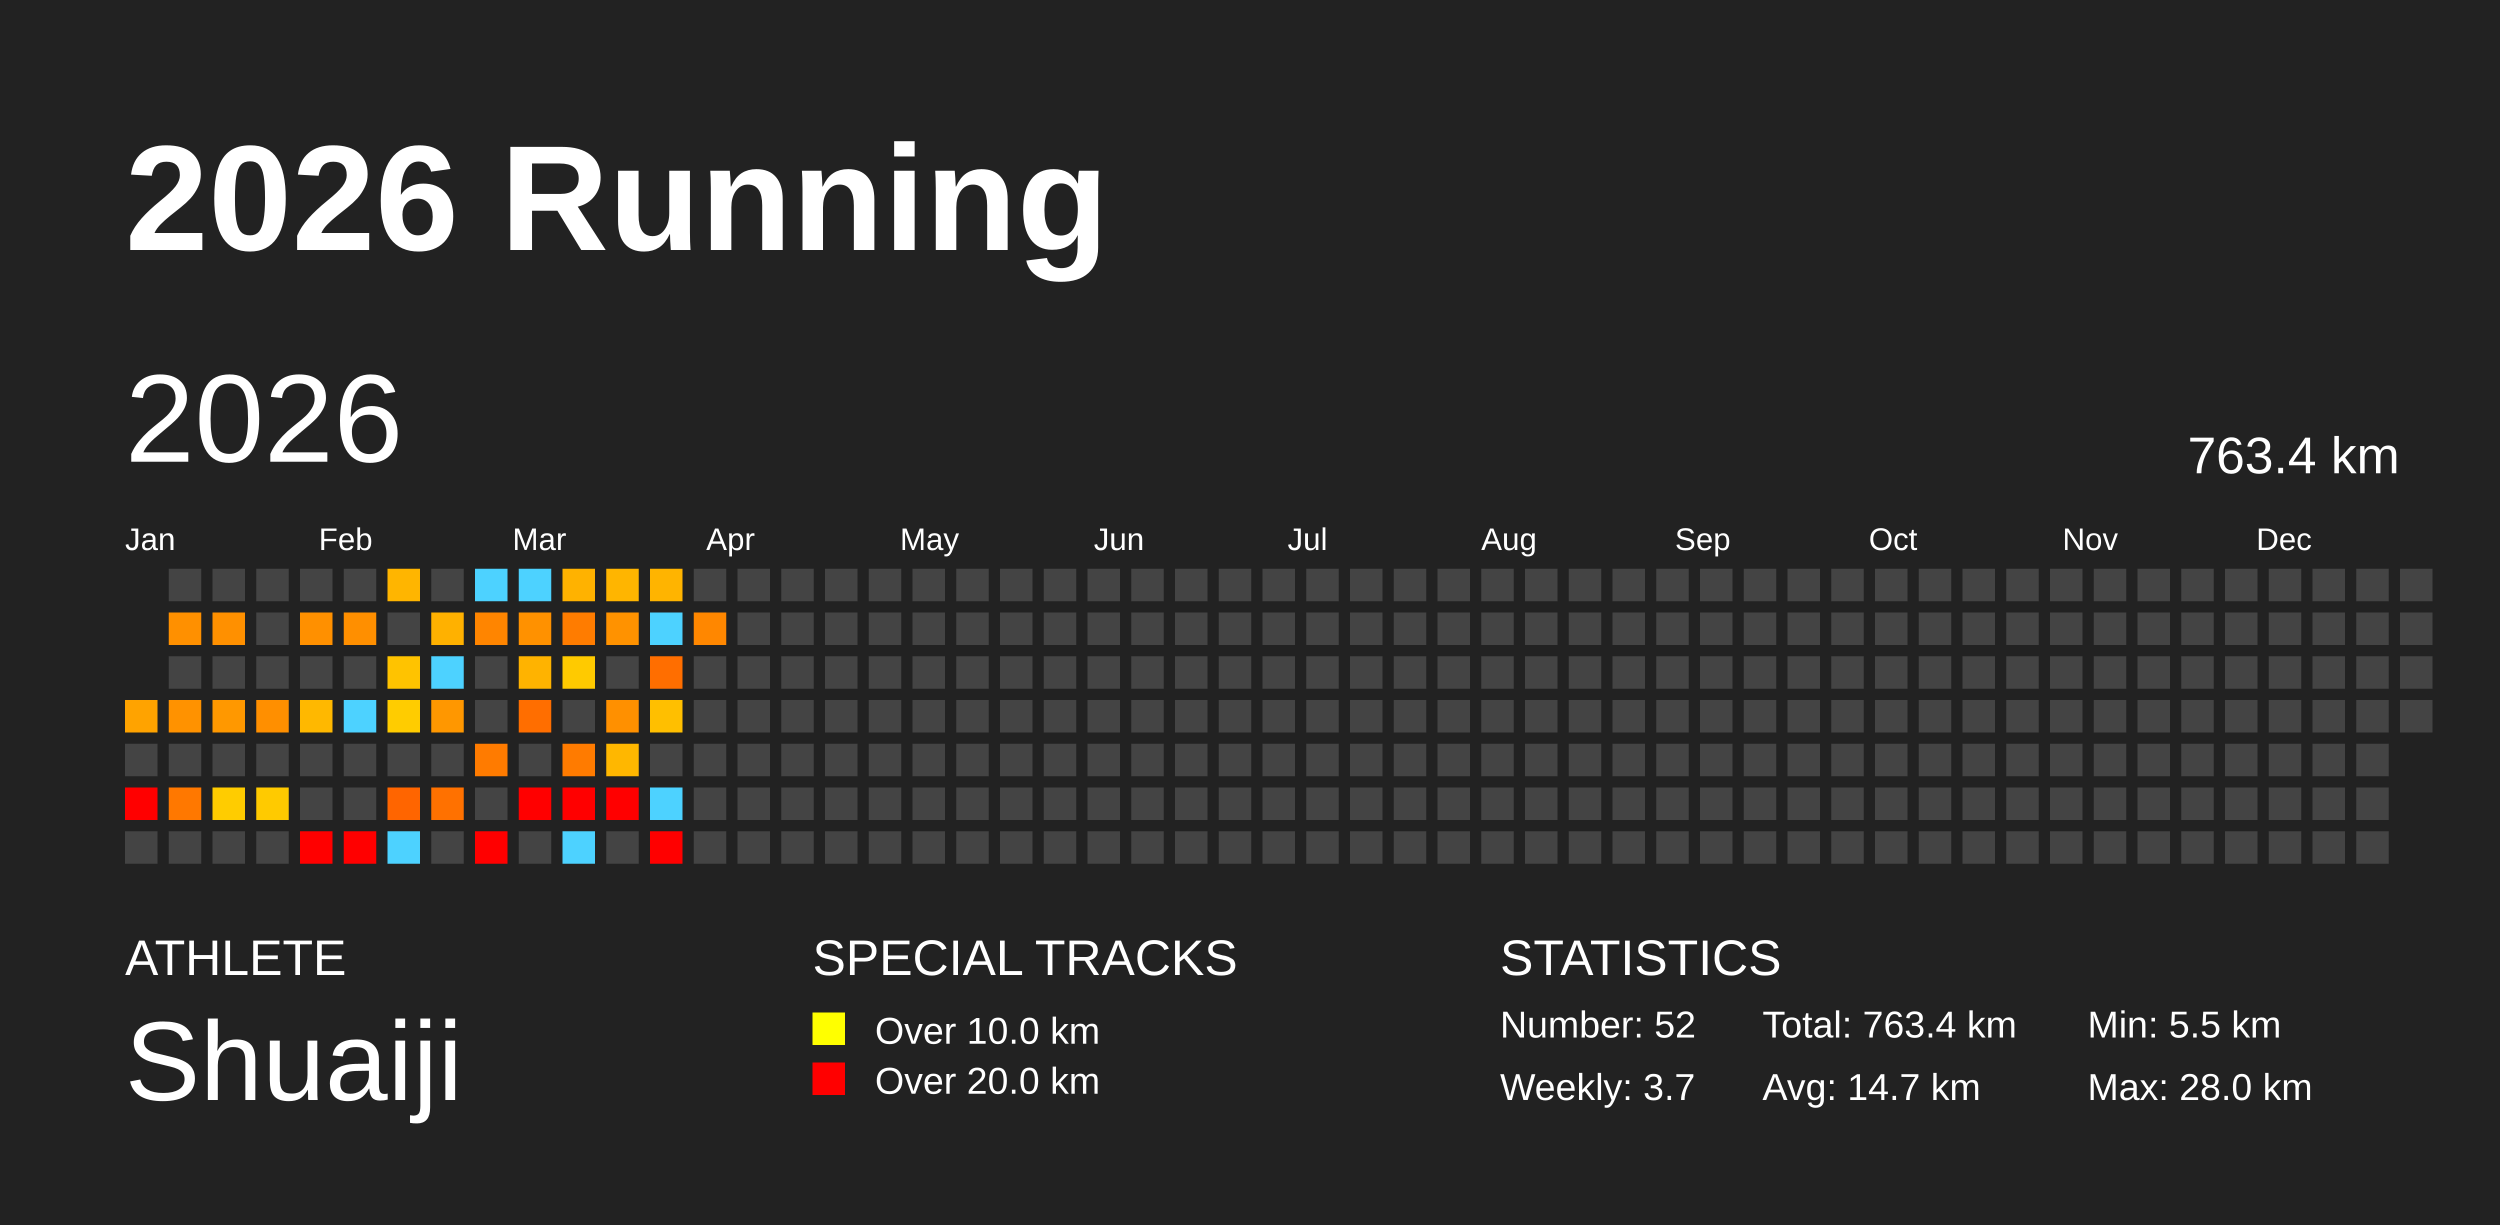
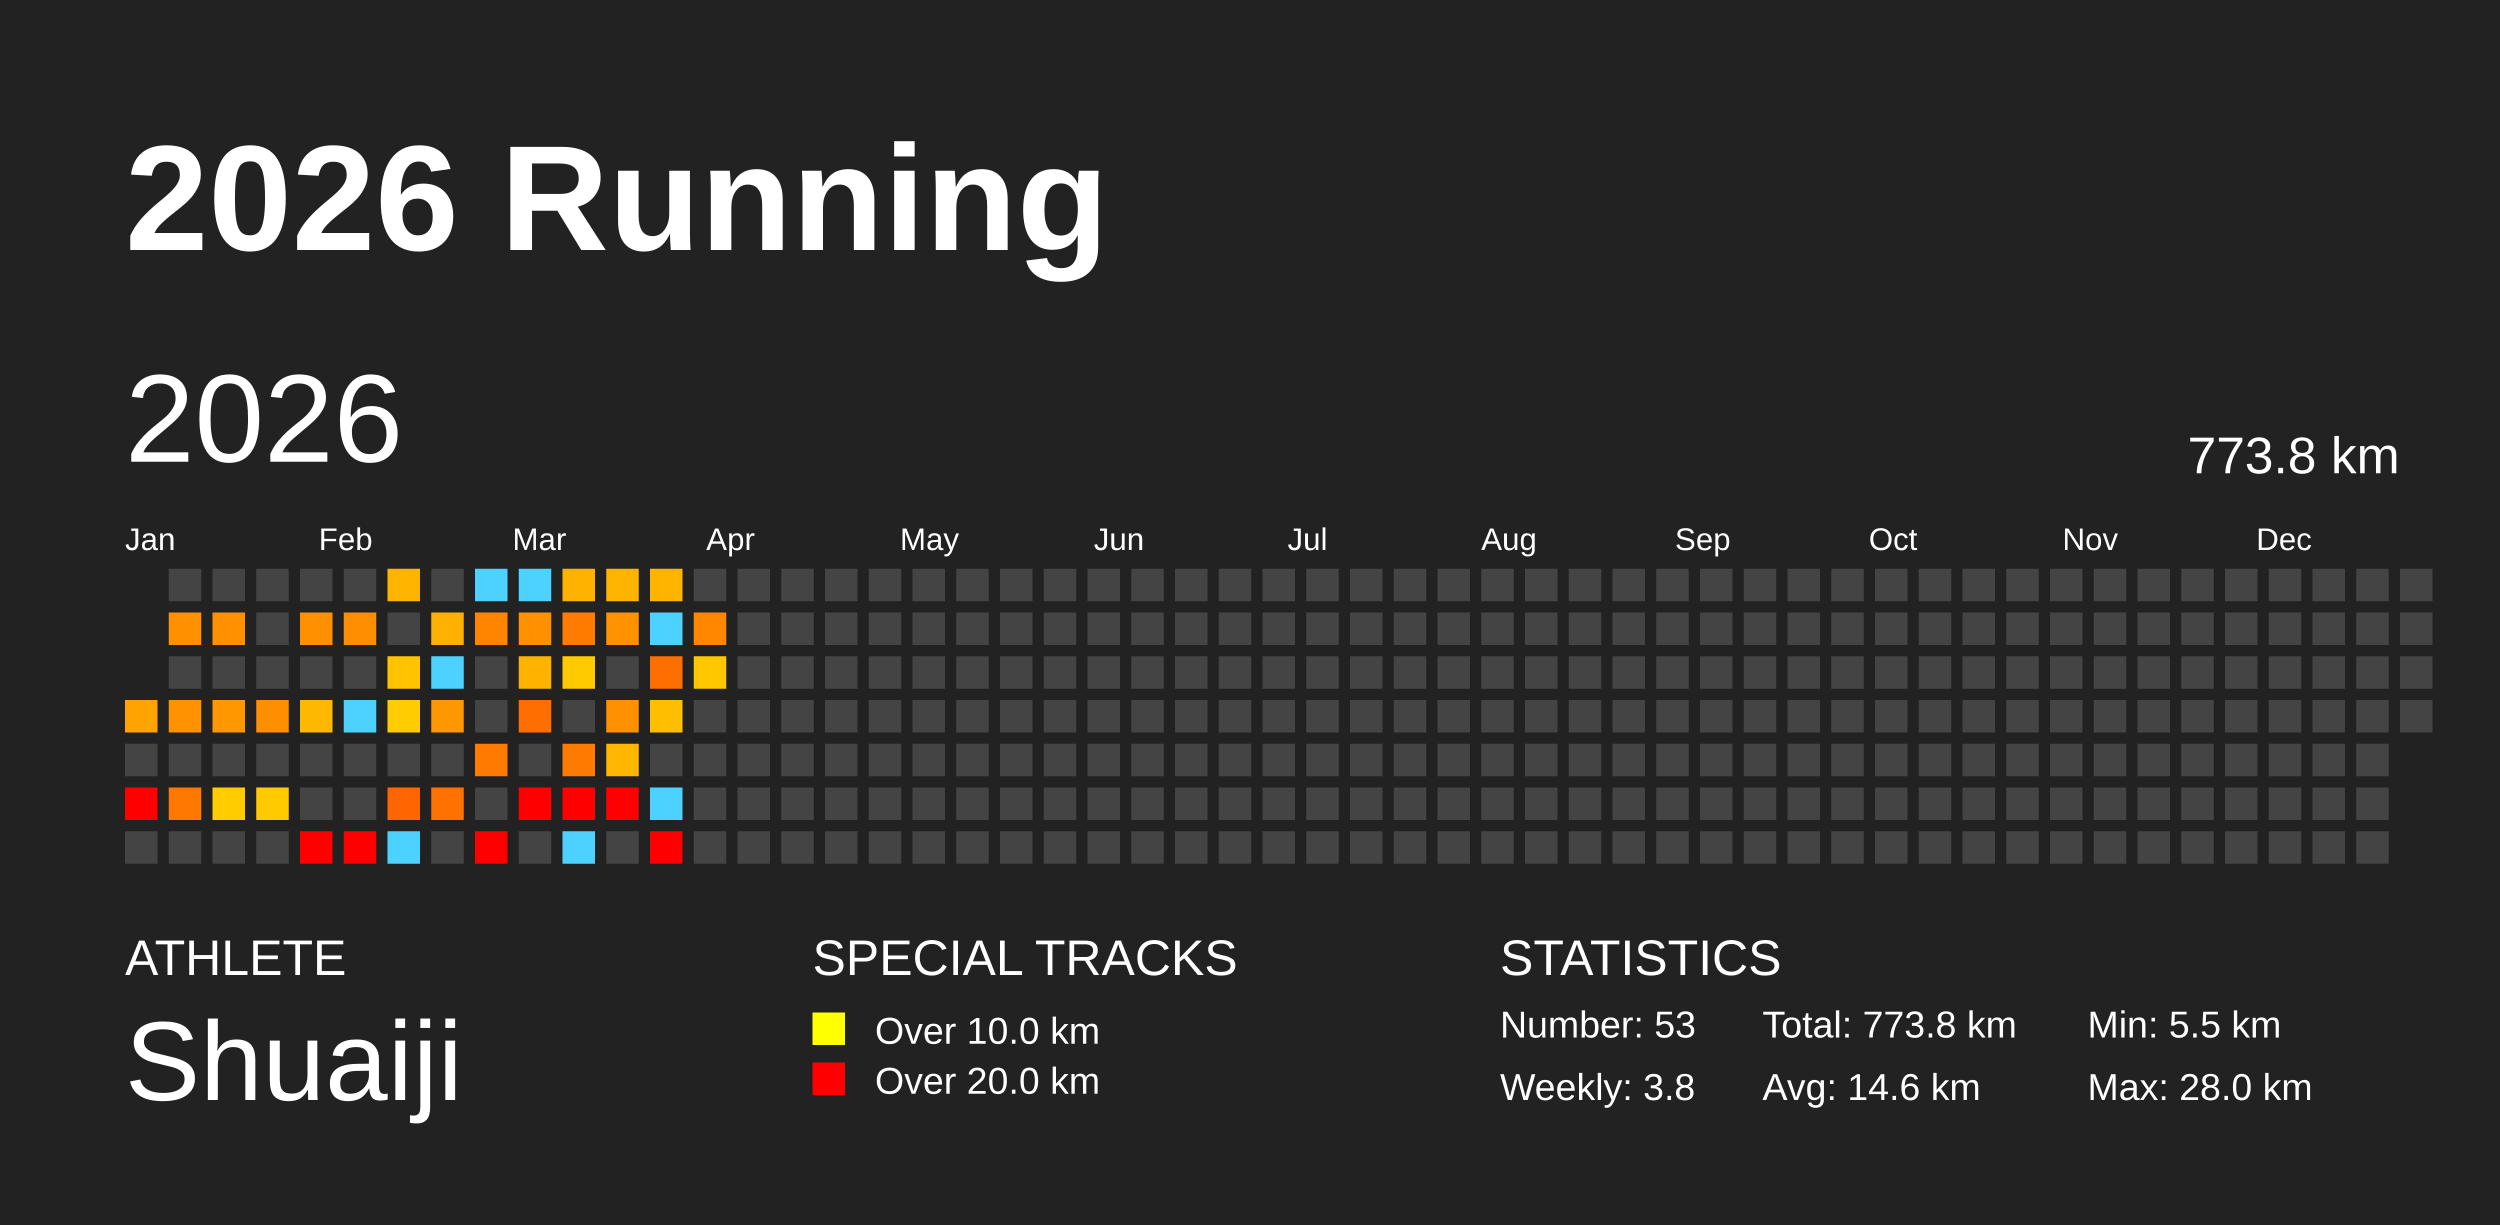
<svg xmlns="http://www.w3.org/2000/svg" baseProfile="full" height="98mm" version="1.1" viewBox="0,0,200,98" width="200mm">
  <defs />
  <rect fill="#222222" height="98" width="200" x="0" y="0" />
  <text fill="#FFFFFF" style="font-size:12px; font-family:Arial; font-weight:bold;" x="10" y="20">2026 Running</text>
  <text fill="#FFFFFF" style="font-size:4px; font-family:Arial" x="10" y="78">ATHLETE</text>
  <text fill="#FFFFFF" style="font-size:9px; font-family:Arial" x="10" y="88">Shuaiji</text>
  <text fill="#FFFFFF" style="font-size:4px; font-family:Arial" x="65" y="78">SPECIAL TRACKS</text>
  <rect fill="yellow" height="2.6" width="2.6" x="65" y="81" />
  <text fill="#FFFFFF" style="font-size:3px; font-family:Arial" x="70" y="83.5">Over 10.0 km</text>
  <rect fill="red" height="2.6" width="2.6" x="65" y="85" />
  <text fill="#FFFFFF" style="font-size:3px; font-family:Arial" x="70" y="87.5">Over 20.0 km</text>
  <text fill="#FFFFFF" style="font-size:4px; font-family:Arial" x="120" y="78">STATISTICS</text>
-   <text fill="#FFFFFF" style="font-size:3px; font-family:Arial" x="120" y="83">Number: 52</text>
-   <text fill="#FFFFFF" style="font-size:3px; font-family:Arial" x="120" y="88">Weekly: 3.7</text>
-   <text fill="#FFFFFF" style="font-size:3px; font-family:Arial" x="141" y="83">Total: 763.4 km</text>
-   <text fill="#FFFFFF" style="font-size:3px; font-family:Arial" x="141" y="88">Avg: 14.7 km</text>
+   <text fill="#FFFFFF" style="font-size:3px; font-family:Arial" x="120" y="83">Number: 53</text>
+   <text fill="#FFFFFF" style="font-size:3px; font-family:Arial" x="120" y="88">Weekly: 3.8</text>
+   <text fill="#FFFFFF" style="font-size:3px; font-family:Arial" x="141" y="83">Total: 773.8 km</text>
+   <text fill="#FFFFFF" style="font-size:3px; font-family:Arial" x="141" y="88">Avg: 14.6 km</text>
  <text fill="#FFFFFF" style="font-size:3px; font-family:Arial" x="167" y="83">Min: 5.5 km</text>
  <text fill="#FFFFFF" style="font-size:3px; font-family:Arial" x="167" y="88">Max: 28.0 km</text>
  <text dominant-baseline="hanging" fill="#FFFFFF" style="font-size:10.0px; font-family:Arial;" x="10" y="30">2026</text>
-   <text dominant-baseline="hanging" fill="#FFFFFF" style="font-size:4.125px; font-family:Arial;" x="175" y="35">763.4 km</text>
+   <text dominant-baseline="hanging" fill="#FFFFFF" style="font-size:4.125px; font-family:Arial;" x="175" y="35">773.8 km</text>
  <text fill="#FFFFFF" style="font-size:2.5px; font-family:Arial" x="10.0" y="44">Jan</text>
  <text fill="#FFFFFF" style="font-size:2.5px; font-family:Arial" x="25.5" y="44">Feb</text>
  <text fill="#FFFFFF" style="font-size:2.5px; font-family:Arial" x="41.0" y="44">Mar</text>
  <text fill="#FFFFFF" style="font-size:2.5px; font-family:Arial" x="56.5" y="44">Apr</text>
  <text fill="#FFFFFF" style="font-size:2.5px; font-family:Arial" x="72.0" y="44">May</text>
  <text fill="#FFFFFF" style="font-size:2.5px; font-family:Arial" x="87.5" y="44">Jun</text>
  <text fill="#FFFFFF" style="font-size:2.5px; font-family:Arial" x="103.0" y="44">Jul</text>
  <text fill="#FFFFFF" style="font-size:2.5px; font-family:Arial" x="118.5" y="44">Aug</text>
  <text fill="#FFFFFF" style="font-size:2.5px; font-family:Arial" x="134.0" y="44">Sep</text>
  <text fill="#FFFFFF" style="font-size:2.5px; font-family:Arial" x="149.5" y="44">Oct</text>
  <text fill="#FFFFFF" style="font-size:2.5px; font-family:Arial" x="165.0" y="44">Nov</text>
  <text fill="#FFFFFF" style="font-size:2.5px; font-family:Arial" x="180.5" y="44">Dec</text>
  <rect fill="#ffa300" height="2.6" width="2.6" x="10.0" y="56.0" />
  <rect fill="#444444" height="2.6" width="2.6" x="10.0" y="59.5" />
  <rect fill="red" height="2.6" width="2.6" x="10.0" y="63.0" />
  <rect fill="#444444" height="2.6" width="2.6" x="10.0" y="66.5" />
  <rect fill="#444444" height="2.6" width="2.6" x="13.5" y="45.5" />
  <rect fill="#ff9000" height="2.6" width="2.6" x="13.5" y="49.0" />
  <rect fill="#444444" height="2.6" width="2.6" x="13.5" y="52.5" />
  <rect fill="#ff9200" height="2.6" width="2.6" x="13.5" y="56.0" />
  <rect fill="#444444" height="2.6" width="2.6" x="13.5" y="59.5" />
  <rect fill="#ff7800" height="2.6" width="2.6" x="13.5" y="63.0" />
  <rect fill="#444444" height="2.6" width="2.6" x="13.5" y="66.5" />
  <rect fill="#444444" height="2.6" width="2.6" x="17.0" y="45.5" />
  <rect fill="#ff9000" height="2.6" width="2.6" x="17.0" y="49.0" />
  <rect fill="#444444" height="2.6" width="2.6" x="17.0" y="52.5" />
  <rect fill="#ff9800" height="2.6" width="2.6" x="17.0" y="56.0" />
  <rect fill="#444444" height="2.6" width="2.6" x="17.0" y="59.5" />
  <rect fill="#ffcc00" height="2.6" width="2.6" x="17.0" y="63.0" />
  <rect fill="#444444" height="2.6" width="2.6" x="17.0" y="66.5" />
  <rect fill="#444444" height="2.6" width="2.6" x="20.5" y="45.5" />
  <rect fill="#444444" height="2.6" width="2.6" x="20.5" y="49.0" />
  <rect fill="#444444" height="2.6" width="2.6" x="20.5" y="52.5" />
  <rect fill="#ff8f00" height="2.6" width="2.6" x="20.5" y="56.0" />
  <rect fill="#444444" height="2.6" width="2.6" x="20.5" y="59.5" />
  <rect fill="#ffca00" height="2.6" width="2.6" x="20.5" y="63.0" />
  <rect fill="#444444" height="2.6" width="2.6" x="20.5" y="66.5" />
  <rect fill="#444444" height="2.6" width="2.6" x="24.0" y="45.5" />
  <rect fill="#ff9000" height="2.6" width="2.6" x="24.0" y="49.0" />
  <rect fill="#444444" height="2.6" width="2.6" x="24.0" y="52.5" />
  <rect fill="#ffb800" height="2.6" width="2.6" x="24.0" y="56.0" />
  <rect fill="#444444" height="2.6" width="2.6" x="24.0" y="59.5" />
  <rect fill="#444444" height="2.6" width="2.6" x="24.0" y="63.0" />
  <rect fill="red" height="2.6" width="2.6" x="24.0" y="66.5" />
  <rect fill="#444444" height="2.6" width="2.6" x="27.5" y="45.5" />
  <rect fill="#ff8f00" height="2.6" width="2.6" x="27.5" y="49.0" />
  <rect fill="#444444" height="2.6" width="2.6" x="27.5" y="52.5" />
  <rect fill="#4dd2ff" height="2.6" width="2.6" x="27.5" y="56.0" />
  <rect fill="#444444" height="2.6" width="2.6" x="27.5" y="59.5" />
  <rect fill="#444444" height="2.6" width="2.6" x="27.5" y="63.0" />
  <rect fill="red" height="2.6" width="2.6" x="27.5" y="66.5" />
  <rect fill="#ffb500" height="2.6" width="2.6" x="31.0" y="45.5" />
  <rect fill="#444444" height="2.6" width="2.6" x="31.0" y="49.0" />
  <rect fill="#ffc300" height="2.6" width="2.6" x="31.0" y="52.5" />
  <rect fill="#ffcc00" height="2.6" width="2.6" x="31.0" y="56.0" />
  <rect fill="#444444" height="2.6" width="2.6" x="31.0" y="59.5" />
  <rect fill="#ff6500" height="2.6" width="2.6" x="31.0" y="63.0" />
  <rect fill="#4dd2ff" height="2.6" width="2.6" x="31.0" y="66.5" />
  <rect fill="#444444" height="2.6" width="2.6" x="34.5" y="45.5" />
  <rect fill="#ffb100" height="2.6" width="2.6" x="34.5" y="49.0" />
  <rect fill="#4dd2ff" height="2.6" width="2.6" x="34.5" y="52.5" />
  <rect fill="#ff9700" height="2.6" width="2.6" x="34.5" y="56.0" />
  <rect fill="#444444" height="2.6" width="2.6" x="34.5" y="59.5" />
  <rect fill="#ff7100" height="2.6" width="2.6" x="34.5" y="63.0" />
  <rect fill="#444444" height="2.6" width="2.6" x="34.5" y="66.5" />
  <rect fill="#4dd2ff" height="2.6" width="2.6" x="38.0" y="45.5" />
  <rect fill="#ff8500" height="2.6" width="2.6" x="38.0" y="49.0" />
  <rect fill="#444444" height="2.6" width="2.6" x="38.0" y="52.5" />
  <rect fill="#444444" height="2.6" width="2.6" x="38.0" y="56.0" />
  <rect fill="#ff7b00" height="2.6" width="2.6" x="38.0" y="59.5" />
  <rect fill="#444444" height="2.6" width="2.6" x="38.0" y="63.0" />
  <rect fill="red" height="2.6" width="2.6" x="38.0" y="66.5" />
  <rect fill="#4dd2ff" height="2.6" width="2.6" x="41.5" y="45.5" />
  <rect fill="#ff9100" height="2.6" width="2.6" x="41.5" y="49.0" />
  <rect fill="#ffb300" height="2.6" width="2.6" x="41.5" y="52.5" />
  <rect fill="#ff6e00" height="2.6" width="2.6" x="41.5" y="56.0" />
  <rect fill="#444444" height="2.6" width="2.6" x="41.5" y="59.5" />
  <rect fill="red" height="2.6" width="2.6" x="41.5" y="63.0" />
  <rect fill="#444444" height="2.6" width="2.6" x="41.5" y="66.5" />
  <rect fill="#ffb200" height="2.6" width="2.6" x="45.0" y="45.5" />
  <rect fill="#ff7c00" height="2.6" width="2.6" x="45.0" y="49.0" />
  <rect fill="#ffca00" height="2.6" width="2.6" x="45.0" y="52.5" />
  <rect fill="#444444" height="2.6" width="2.6" x="45.0" y="56.0" />
  <rect fill="#ff7b00" height="2.6" width="2.6" x="45.0" y="59.5" />
  <rect fill="red" height="2.6" width="2.6" x="45.0" y="63.0" />
  <rect fill="#4dd2ff" height="2.6" width="2.6" x="45.0" y="66.5" />
  <rect fill="#ffb500" height="2.6" width="2.6" x="48.5" y="45.5" />
  <rect fill="#ff9200" height="2.6" width="2.6" x="48.5" y="49.0" />
  <rect fill="#444444" height="2.6" width="2.6" x="48.5" y="52.5" />
  <rect fill="#ff9000" height="2.6" width="2.6" x="48.5" y="56.0" />
  <rect fill="#ffb700" height="2.6" width="2.6" x="48.5" y="59.5" />
  <rect fill="red" height="2.6" width="2.6" x="48.5" y="63.0" />
  <rect fill="#444444" height="2.6" width="2.6" x="48.5" y="66.5" />
  <rect fill="#ffb400" height="2.6" width="2.6" x="52.0" y="45.5" />
  <rect fill="#4dd2ff" height="2.6" width="2.6" x="52.0" y="49.0" />
  <rect fill="#ff6e00" height="2.6" width="2.6" x="52.0" y="52.5" />
  <rect fill="#ffbf00" height="2.6" width="2.6" x="52.0" y="56.0" />
  <rect fill="#444444" height="2.6" width="2.6" x="52.0" y="59.5" />
  <rect fill="#4dd2ff" height="2.6" width="2.6" x="52.0" y="63.0" />
  <rect fill="red" height="2.6" width="2.6" x="52.0" y="66.5" />
  <rect fill="#444444" height="2.6" width="2.6" x="55.5" y="45.5" />
  <rect fill="#ff8700" height="2.6" width="2.6" x="55.5" y="49.0" />
-   <rect fill="#444444" height="2.6" width="2.6" x="55.5" y="52.5" />
+   <rect fill="#ffc700" height="2.6" width="2.6" x="55.5" y="52.5" />
  <rect fill="#444444" height="2.6" width="2.6" x="55.5" y="56.0" />
  <rect fill="#444444" height="2.6" width="2.6" x="55.5" y="59.5" />
  <rect fill="#444444" height="2.6" width="2.6" x="55.5" y="63.0" />
  <rect fill="#444444" height="2.6" width="2.6" x="55.5" y="66.5" />
  <rect fill="#444444" height="2.6" width="2.6" x="59.0" y="45.5" />
  <rect fill="#444444" height="2.6" width="2.6" x="59.0" y="49.0" />
  <rect fill="#444444" height="2.6" width="2.6" x="59.0" y="52.5" />
  <rect fill="#444444" height="2.6" width="2.6" x="59.0" y="56.0" />
  <rect fill="#444444" height="2.6" width="2.6" x="59.0" y="59.5" />
  <rect fill="#444444" height="2.6" width="2.6" x="59.0" y="63.0" />
  <rect fill="#444444" height="2.6" width="2.6" x="59.0" y="66.5" />
  <rect fill="#444444" height="2.6" width="2.6" x="62.5" y="45.5" />
  <rect fill="#444444" height="2.6" width="2.6" x="62.5" y="49.0" />
  <rect fill="#444444" height="2.6" width="2.6" x="62.5" y="52.5" />
  <rect fill="#444444" height="2.6" width="2.6" x="62.5" y="56.0" />
  <rect fill="#444444" height="2.6" width="2.6" x="62.5" y="59.5" />
  <rect fill="#444444" height="2.6" width="2.6" x="62.5" y="63.0" />
  <rect fill="#444444" height="2.6" width="2.6" x="62.5" y="66.5" />
  <rect fill="#444444" height="2.6" width="2.6" x="66.0" y="45.5" />
  <rect fill="#444444" height="2.6" width="2.6" x="66.0" y="49.0" />
  <rect fill="#444444" height="2.6" width="2.6" x="66.0" y="52.5" />
  <rect fill="#444444" height="2.6" width="2.6" x="66.0" y="56.0" />
  <rect fill="#444444" height="2.6" width="2.6" x="66.0" y="59.5" />
  <rect fill="#444444" height="2.6" width="2.6" x="66.0" y="63.0" />
  <rect fill="#444444" height="2.6" width="2.6" x="66.0" y="66.5" />
  <rect fill="#444444" height="2.6" width="2.6" x="69.5" y="45.5" />
  <rect fill="#444444" height="2.6" width="2.6" x="69.5" y="49.0" />
  <rect fill="#444444" height="2.6" width="2.6" x="69.5" y="52.5" />
  <rect fill="#444444" height="2.6" width="2.6" x="69.5" y="56.0" />
  <rect fill="#444444" height="2.6" width="2.6" x="69.5" y="59.5" />
  <rect fill="#444444" height="2.6" width="2.6" x="69.5" y="63.0" />
  <rect fill="#444444" height="2.6" width="2.6" x="69.5" y="66.5" />
  <rect fill="#444444" height="2.6" width="2.6" x="73.0" y="45.5" />
  <rect fill="#444444" height="2.6" width="2.6" x="73.0" y="49.0" />
  <rect fill="#444444" height="2.6" width="2.6" x="73.0" y="52.5" />
  <rect fill="#444444" height="2.6" width="2.6" x="73.0" y="56.0" />
  <rect fill="#444444" height="2.6" width="2.6" x="73.0" y="59.5" />
  <rect fill="#444444" height="2.6" width="2.6" x="73.0" y="63.0" />
  <rect fill="#444444" height="2.6" width="2.6" x="73.0" y="66.5" />
  <rect fill="#444444" height="2.6" width="2.6" x="76.5" y="45.5" />
  <rect fill="#444444" height="2.6" width="2.6" x="76.5" y="49.0" />
  <rect fill="#444444" height="2.6" width="2.6" x="76.5" y="52.5" />
  <rect fill="#444444" height="2.6" width="2.6" x="76.5" y="56.0" />
  <rect fill="#444444" height="2.6" width="2.6" x="76.5" y="59.5" />
  <rect fill="#444444" height="2.6" width="2.6" x="76.5" y="63.0" />
  <rect fill="#444444" height="2.6" width="2.6" x="76.5" y="66.5" />
  <rect fill="#444444" height="2.6" width="2.6" x="80.0" y="45.5" />
  <rect fill="#444444" height="2.6" width="2.6" x="80.0" y="49.0" />
  <rect fill="#444444" height="2.6" width="2.6" x="80.0" y="52.5" />
  <rect fill="#444444" height="2.6" width="2.6" x="80.0" y="56.0" />
  <rect fill="#444444" height="2.6" width="2.6" x="80.0" y="59.5" />
  <rect fill="#444444" height="2.6" width="2.6" x="80.0" y="63.0" />
  <rect fill="#444444" height="2.6" width="2.6" x="80.0" y="66.5" />
  <rect fill="#444444" height="2.6" width="2.6" x="83.5" y="45.5" />
  <rect fill="#444444" height="2.6" width="2.6" x="83.5" y="49.0" />
  <rect fill="#444444" height="2.6" width="2.6" x="83.5" y="52.5" />
  <rect fill="#444444" height="2.6" width="2.6" x="83.5" y="56.0" />
  <rect fill="#444444" height="2.6" width="2.6" x="83.5" y="59.5" />
  <rect fill="#444444" height="2.6" width="2.6" x="83.5" y="63.0" />
  <rect fill="#444444" height="2.6" width="2.6" x="83.5" y="66.5" />
  <rect fill="#444444" height="2.6" width="2.6" x="87.0" y="45.5" />
  <rect fill="#444444" height="2.6" width="2.6" x="87.0" y="49.0" />
  <rect fill="#444444" height="2.6" width="2.6" x="87.0" y="52.5" />
  <rect fill="#444444" height="2.6" width="2.6" x="87.0" y="56.0" />
  <rect fill="#444444" height="2.6" width="2.6" x="87.0" y="59.5" />
  <rect fill="#444444" height="2.6" width="2.6" x="87.0" y="63.0" />
  <rect fill="#444444" height="2.6" width="2.6" x="87.0" y="66.5" />
  <rect fill="#444444" height="2.6" width="2.6" x="90.5" y="45.5" />
  <rect fill="#444444" height="2.6" width="2.6" x="90.5" y="49.0" />
  <rect fill="#444444" height="2.6" width="2.6" x="90.5" y="52.5" />
  <rect fill="#444444" height="2.6" width="2.6" x="90.5" y="56.0" />
  <rect fill="#444444" height="2.6" width="2.6" x="90.5" y="59.5" />
  <rect fill="#444444" height="2.6" width="2.6" x="90.5" y="63.0" />
  <rect fill="#444444" height="2.6" width="2.6" x="90.5" y="66.5" />
  <rect fill="#444444" height="2.6" width="2.6" x="94.0" y="45.5" />
  <rect fill="#444444" height="2.6" width="2.6" x="94.0" y="49.0" />
  <rect fill="#444444" height="2.6" width="2.6" x="94.0" y="52.5" />
  <rect fill="#444444" height="2.6" width="2.6" x="94.0" y="56.0" />
  <rect fill="#444444" height="2.6" width="2.6" x="94.0" y="59.5" />
  <rect fill="#444444" height="2.6" width="2.6" x="94.0" y="63.0" />
  <rect fill="#444444" height="2.6" width="2.6" x="94.0" y="66.5" />
  <rect fill="#444444" height="2.6" width="2.6" x="97.5" y="45.5" />
  <rect fill="#444444" height="2.6" width="2.6" x="97.5" y="49.0" />
  <rect fill="#444444" height="2.6" width="2.6" x="97.5" y="52.5" />
  <rect fill="#444444" height="2.6" width="2.6" x="97.5" y="56.0" />
  <rect fill="#444444" height="2.6" width="2.6" x="97.5" y="59.5" />
  <rect fill="#444444" height="2.6" width="2.6" x="97.5" y="63.0" />
  <rect fill="#444444" height="2.6" width="2.6" x="97.5" y="66.5" />
  <rect fill="#444444" height="2.6" width="2.6" x="101.0" y="45.5" />
  <rect fill="#444444" height="2.6" width="2.6" x="101.0" y="49.0" />
  <rect fill="#444444" height="2.6" width="2.6" x="101.0" y="52.5" />
  <rect fill="#444444" height="2.6" width="2.6" x="101.0" y="56.0" />
  <rect fill="#444444" height="2.6" width="2.6" x="101.0" y="59.5" />
  <rect fill="#444444" height="2.6" width="2.6" x="101.0" y="63.0" />
  <rect fill="#444444" height="2.6" width="2.6" x="101.0" y="66.5" />
  <rect fill="#444444" height="2.6" width="2.6" x="104.5" y="45.5" />
  <rect fill="#444444" height="2.6" width="2.6" x="104.5" y="49.0" />
  <rect fill="#444444" height="2.6" width="2.6" x="104.5" y="52.5" />
  <rect fill="#444444" height="2.6" width="2.6" x="104.5" y="56.0" />
  <rect fill="#444444" height="2.6" width="2.6" x="104.5" y="59.5" />
  <rect fill="#444444" height="2.6" width="2.6" x="104.5" y="63.0" />
  <rect fill="#444444" height="2.6" width="2.6" x="104.5" y="66.5" />
  <rect fill="#444444" height="2.6" width="2.6" x="108.0" y="45.5" />
  <rect fill="#444444" height="2.6" width="2.6" x="108.0" y="49.0" />
  <rect fill="#444444" height="2.6" width="2.6" x="108.0" y="52.5" />
  <rect fill="#444444" height="2.6" width="2.6" x="108.0" y="56.0" />
  <rect fill="#444444" height="2.6" width="2.6" x="108.0" y="59.5" />
  <rect fill="#444444" height="2.6" width="2.6" x="108.0" y="63.0" />
  <rect fill="#444444" height="2.6" width="2.6" x="108.0" y="66.5" />
  <rect fill="#444444" height="2.6" width="2.6" x="111.5" y="45.5" />
  <rect fill="#444444" height="2.6" width="2.6" x="111.5" y="49.0" />
  <rect fill="#444444" height="2.6" width="2.6" x="111.5" y="52.5" />
  <rect fill="#444444" height="2.6" width="2.6" x="111.5" y="56.0" />
  <rect fill="#444444" height="2.6" width="2.6" x="111.5" y="59.5" />
  <rect fill="#444444" height="2.6" width="2.6" x="111.5" y="63.0" />
  <rect fill="#444444" height="2.6" width="2.6" x="111.5" y="66.5" />
  <rect fill="#444444" height="2.6" width="2.6" x="115.0" y="45.5" />
  <rect fill="#444444" height="2.6" width="2.6" x="115.0" y="49.0" />
  <rect fill="#444444" height="2.6" width="2.6" x="115.0" y="52.5" />
  <rect fill="#444444" height="2.6" width="2.6" x="115.0" y="56.0" />
  <rect fill="#444444" height="2.6" width="2.6" x="115.0" y="59.5" />
  <rect fill="#444444" height="2.6" width="2.6" x="115.0" y="63.0" />
  <rect fill="#444444" height="2.6" width="2.6" x="115.0" y="66.5" />
  <rect fill="#444444" height="2.6" width="2.6" x="118.5" y="45.5" />
  <rect fill="#444444" height="2.6" width="2.6" x="118.5" y="49.0" />
  <rect fill="#444444" height="2.6" width="2.6" x="118.5" y="52.5" />
  <rect fill="#444444" height="2.6" width="2.6" x="118.5" y="56.0" />
  <rect fill="#444444" height="2.6" width="2.6" x="118.5" y="59.5" />
  <rect fill="#444444" height="2.6" width="2.6" x="118.5" y="63.0" />
  <rect fill="#444444" height="2.6" width="2.6" x="118.5" y="66.5" />
  <rect fill="#444444" height="2.6" width="2.6" x="122.0" y="45.5" />
  <rect fill="#444444" height="2.6" width="2.6" x="122.0" y="49.0" />
  <rect fill="#444444" height="2.6" width="2.6" x="122.0" y="52.5" />
  <rect fill="#444444" height="2.6" width="2.6" x="122.0" y="56.0" />
  <rect fill="#444444" height="2.6" width="2.6" x="122.0" y="59.5" />
  <rect fill="#444444" height="2.6" width="2.6" x="122.0" y="63.0" />
  <rect fill="#444444" height="2.6" width="2.6" x="122.0" y="66.5" />
  <rect fill="#444444" height="2.6" width="2.6" x="125.5" y="45.5" />
  <rect fill="#444444" height="2.6" width="2.6" x="125.5" y="49.0" />
  <rect fill="#444444" height="2.6" width="2.6" x="125.5" y="52.5" />
  <rect fill="#444444" height="2.6" width="2.6" x="125.5" y="56.0" />
  <rect fill="#444444" height="2.6" width="2.6" x="125.5" y="59.5" />
  <rect fill="#444444" height="2.6" width="2.6" x="125.5" y="63.0" />
  <rect fill="#444444" height="2.6" width="2.6" x="125.5" y="66.5" />
  <rect fill="#444444" height="2.6" width="2.6" x="129.0" y="45.5" />
  <rect fill="#444444" height="2.6" width="2.6" x="129.0" y="49.0" />
  <rect fill="#444444" height="2.6" width="2.6" x="129.0" y="52.5" />
  <rect fill="#444444" height="2.6" width="2.6" x="129.0" y="56.0" />
  <rect fill="#444444" height="2.6" width="2.6" x="129.0" y="59.5" />
  <rect fill="#444444" height="2.6" width="2.6" x="129.0" y="63.0" />
  <rect fill="#444444" height="2.6" width="2.6" x="129.0" y="66.5" />
  <rect fill="#444444" height="2.6" width="2.6" x="132.5" y="45.5" />
  <rect fill="#444444" height="2.6" width="2.6" x="132.5" y="49.0" />
  <rect fill="#444444" height="2.6" width="2.6" x="132.5" y="52.5" />
  <rect fill="#444444" height="2.6" width="2.6" x="132.5" y="56.0" />
  <rect fill="#444444" height="2.6" width="2.6" x="132.5" y="59.5" />
  <rect fill="#444444" height="2.6" width="2.6" x="132.5" y="63.0" />
  <rect fill="#444444" height="2.6" width="2.6" x="132.5" y="66.5" />
  <rect fill="#444444" height="2.6" width="2.6" x="136.0" y="45.5" />
  <rect fill="#444444" height="2.6" width="2.6" x="136.0" y="49.0" />
  <rect fill="#444444" height="2.6" width="2.6" x="136.0" y="52.5" />
  <rect fill="#444444" height="2.6" width="2.6" x="136.0" y="56.0" />
  <rect fill="#444444" height="2.6" width="2.6" x="136.0" y="59.5" />
  <rect fill="#444444" height="2.6" width="2.6" x="136.0" y="63.0" />
  <rect fill="#444444" height="2.6" width="2.6" x="136.0" y="66.5" />
  <rect fill="#444444" height="2.6" width="2.6" x="139.5" y="45.5" />
  <rect fill="#444444" height="2.6" width="2.6" x="139.5" y="49.0" />
  <rect fill="#444444" height="2.6" width="2.6" x="139.5" y="52.5" />
  <rect fill="#444444" height="2.6" width="2.6" x="139.5" y="56.0" />
  <rect fill="#444444" height="2.6" width="2.6" x="139.5" y="59.5" />
  <rect fill="#444444" height="2.6" width="2.6" x="139.5" y="63.0" />
  <rect fill="#444444" height="2.6" width="2.6" x="139.5" y="66.5" />
  <rect fill="#444444" height="2.6" width="2.6" x="143.0" y="45.5" />
  <rect fill="#444444" height="2.6" width="2.6" x="143.0" y="49.0" />
  <rect fill="#444444" height="2.6" width="2.6" x="143.0" y="52.5" />
  <rect fill="#444444" height="2.6" width="2.6" x="143.0" y="56.0" />
  <rect fill="#444444" height="2.6" width="2.6" x="143.0" y="59.5" />
  <rect fill="#444444" height="2.6" width="2.6" x="143.0" y="63.0" />
  <rect fill="#444444" height="2.6" width="2.6" x="143.0" y="66.5" />
  <rect fill="#444444" height="2.6" width="2.6" x="146.5" y="45.5" />
  <rect fill="#444444" height="2.6" width="2.6" x="146.5" y="49.0" />
  <rect fill="#444444" height="2.6" width="2.6" x="146.5" y="52.5" />
  <rect fill="#444444" height="2.6" width="2.6" x="146.5" y="56.0" />
  <rect fill="#444444" height="2.6" width="2.6" x="146.5" y="59.5" />
  <rect fill="#444444" height="2.6" width="2.6" x="146.5" y="63.0" />
  <rect fill="#444444" height="2.6" width="2.6" x="146.5" y="66.5" />
  <rect fill="#444444" height="2.6" width="2.6" x="150.0" y="45.5" />
  <rect fill="#444444" height="2.6" width="2.6" x="150.0" y="49.0" />
  <rect fill="#444444" height="2.6" width="2.6" x="150.0" y="52.5" />
  <rect fill="#444444" height="2.6" width="2.6" x="150.0" y="56.0" />
  <rect fill="#444444" height="2.6" width="2.6" x="150.0" y="59.5" />
  <rect fill="#444444" height="2.6" width="2.6" x="150.0" y="63.0" />
  <rect fill="#444444" height="2.6" width="2.6" x="150.0" y="66.5" />
  <rect fill="#444444" height="2.6" width="2.6" x="153.5" y="45.5" />
  <rect fill="#444444" height="2.6" width="2.6" x="153.5" y="49.0" />
  <rect fill="#444444" height="2.6" width="2.6" x="153.5" y="52.5" />
  <rect fill="#444444" height="2.6" width="2.6" x="153.5" y="56.0" />
  <rect fill="#444444" height="2.6" width="2.6" x="153.5" y="59.5" />
  <rect fill="#444444" height="2.6" width="2.6" x="153.5" y="63.0" />
  <rect fill="#444444" height="2.6" width="2.6" x="153.5" y="66.5" />
  <rect fill="#444444" height="2.6" width="2.6" x="157.0" y="45.5" />
  <rect fill="#444444" height="2.6" width="2.6" x="157.0" y="49.0" />
  <rect fill="#444444" height="2.6" width="2.6" x="157.0" y="52.5" />
  <rect fill="#444444" height="2.6" width="2.6" x="157.0" y="56.0" />
  <rect fill="#444444" height="2.6" width="2.6" x="157.0" y="59.5" />
  <rect fill="#444444" height="2.6" width="2.6" x="157.0" y="63.0" />
  <rect fill="#444444" height="2.6" width="2.6" x="157.0" y="66.5" />
  <rect fill="#444444" height="2.6" width="2.6" x="160.5" y="45.5" />
  <rect fill="#444444" height="2.6" width="2.6" x="160.5" y="49.0" />
  <rect fill="#444444" height="2.6" width="2.6" x="160.5" y="52.5" />
  <rect fill="#444444" height="2.6" width="2.6" x="160.5" y="56.0" />
  <rect fill="#444444" height="2.6" width="2.6" x="160.5" y="59.5" />
  <rect fill="#444444" height="2.6" width="2.6" x="160.5" y="63.0" />
  <rect fill="#444444" height="2.6" width="2.6" x="160.5" y="66.5" />
  <rect fill="#444444" height="2.6" width="2.6" x="164.0" y="45.5" />
  <rect fill="#444444" height="2.6" width="2.6" x="164.0" y="49.0" />
  <rect fill="#444444" height="2.6" width="2.6" x="164.0" y="52.5" />
  <rect fill="#444444" height="2.6" width="2.6" x="164.0" y="56.0" />
  <rect fill="#444444" height="2.6" width="2.6" x="164.0" y="59.5" />
  <rect fill="#444444" height="2.6" width="2.6" x="164.0" y="63.0" />
  <rect fill="#444444" height="2.6" width="2.6" x="164.0" y="66.5" />
  <rect fill="#444444" height="2.6" width="2.6" x="167.5" y="45.5" />
  <rect fill="#444444" height="2.6" width="2.6" x="167.5" y="49.0" />
  <rect fill="#444444" height="2.6" width="2.6" x="167.5" y="52.5" />
  <rect fill="#444444" height="2.6" width="2.6" x="167.5" y="56.0" />
  <rect fill="#444444" height="2.6" width="2.6" x="167.5" y="59.5" />
  <rect fill="#444444" height="2.6" width="2.6" x="167.5" y="63.0" />
  <rect fill="#444444" height="2.6" width="2.6" x="167.5" y="66.5" />
  <rect fill="#444444" height="2.6" width="2.6" x="171.0" y="45.5" />
  <rect fill="#444444" height="2.6" width="2.6" x="171.0" y="49.0" />
  <rect fill="#444444" height="2.6" width="2.6" x="171.0" y="52.5" />
  <rect fill="#444444" height="2.6" width="2.6" x="171.0" y="56.0" />
  <rect fill="#444444" height="2.6" width="2.6" x="171.0" y="59.5" />
  <rect fill="#444444" height="2.6" width="2.6" x="171.0" y="63.0" />
  <rect fill="#444444" height="2.6" width="2.6" x="171.0" y="66.5" />
  <rect fill="#444444" height="2.6" width="2.6" x="174.5" y="45.5" />
  <rect fill="#444444" height="2.6" width="2.6" x="174.5" y="49.0" />
  <rect fill="#444444" height="2.6" width="2.6" x="174.5" y="52.5" />
  <rect fill="#444444" height="2.6" width="2.6" x="174.5" y="56.0" />
  <rect fill="#444444" height="2.6" width="2.6" x="174.5" y="59.5" />
  <rect fill="#444444" height="2.6" width="2.6" x="174.5" y="63.0" />
  <rect fill="#444444" height="2.6" width="2.6" x="174.5" y="66.5" />
  <rect fill="#444444" height="2.6" width="2.6" x="178.0" y="45.5" />
  <rect fill="#444444" height="2.6" width="2.6" x="178.0" y="49.0" />
  <rect fill="#444444" height="2.6" width="2.6" x="178.0" y="52.5" />
  <rect fill="#444444" height="2.6" width="2.6" x="178.0" y="56.0" />
  <rect fill="#444444" height="2.6" width="2.6" x="178.0" y="59.5" />
  <rect fill="#444444" height="2.6" width="2.6" x="178.0" y="63.0" />
  <rect fill="#444444" height="2.6" width="2.6" x="178.0" y="66.5" />
  <rect fill="#444444" height="2.6" width="2.6" x="181.5" y="45.5" />
  <rect fill="#444444" height="2.6" width="2.6" x="181.5" y="49.0" />
  <rect fill="#444444" height="2.6" width="2.6" x="181.5" y="52.5" />
  <rect fill="#444444" height="2.6" width="2.6" x="181.5" y="56.0" />
  <rect fill="#444444" height="2.6" width="2.6" x="181.5" y="59.5" />
  <rect fill="#444444" height="2.6" width="2.6" x="181.5" y="63.0" />
  <rect fill="#444444" height="2.6" width="2.6" x="181.5" y="66.5" />
  <rect fill="#444444" height="2.6" width="2.6" x="185.0" y="45.5" />
  <rect fill="#444444" height="2.6" width="2.6" x="185.0" y="49.0" />
  <rect fill="#444444" height="2.6" width="2.6" x="185.0" y="52.5" />
  <rect fill="#444444" height="2.6" width="2.6" x="185.0" y="56.0" />
  <rect fill="#444444" height="2.6" width="2.6" x="185.0" y="59.5" />
  <rect fill="#444444" height="2.6" width="2.6" x="185.0" y="63.0" />
  <rect fill="#444444" height="2.6" width="2.6" x="185.0" y="66.5" />
  <rect fill="#444444" height="2.6" width="2.6" x="188.5" y="45.5" />
  <rect fill="#444444" height="2.6" width="2.6" x="188.5" y="49.0" />
  <rect fill="#444444" height="2.6" width="2.6" x="188.5" y="52.5" />
  <rect fill="#444444" height="2.6" width="2.6" x="188.5" y="56.0" />
  <rect fill="#444444" height="2.6" width="2.6" x="188.5" y="59.5" />
  <rect fill="#444444" height="2.6" width="2.6" x="188.5" y="63.0" />
  <rect fill="#444444" height="2.6" width="2.6" x="188.5" y="66.5" />
  <rect fill="#444444" height="2.6" width="2.6" x="192.0" y="45.5" />
  <rect fill="#444444" height="2.6" width="2.6" x="192.0" y="49.0" />
  <rect fill="#444444" height="2.6" width="2.6" x="192.0" y="52.5" />
  <rect fill="#444444" height="2.6" width="2.6" x="192.0" y="56.0" />
</svg>
